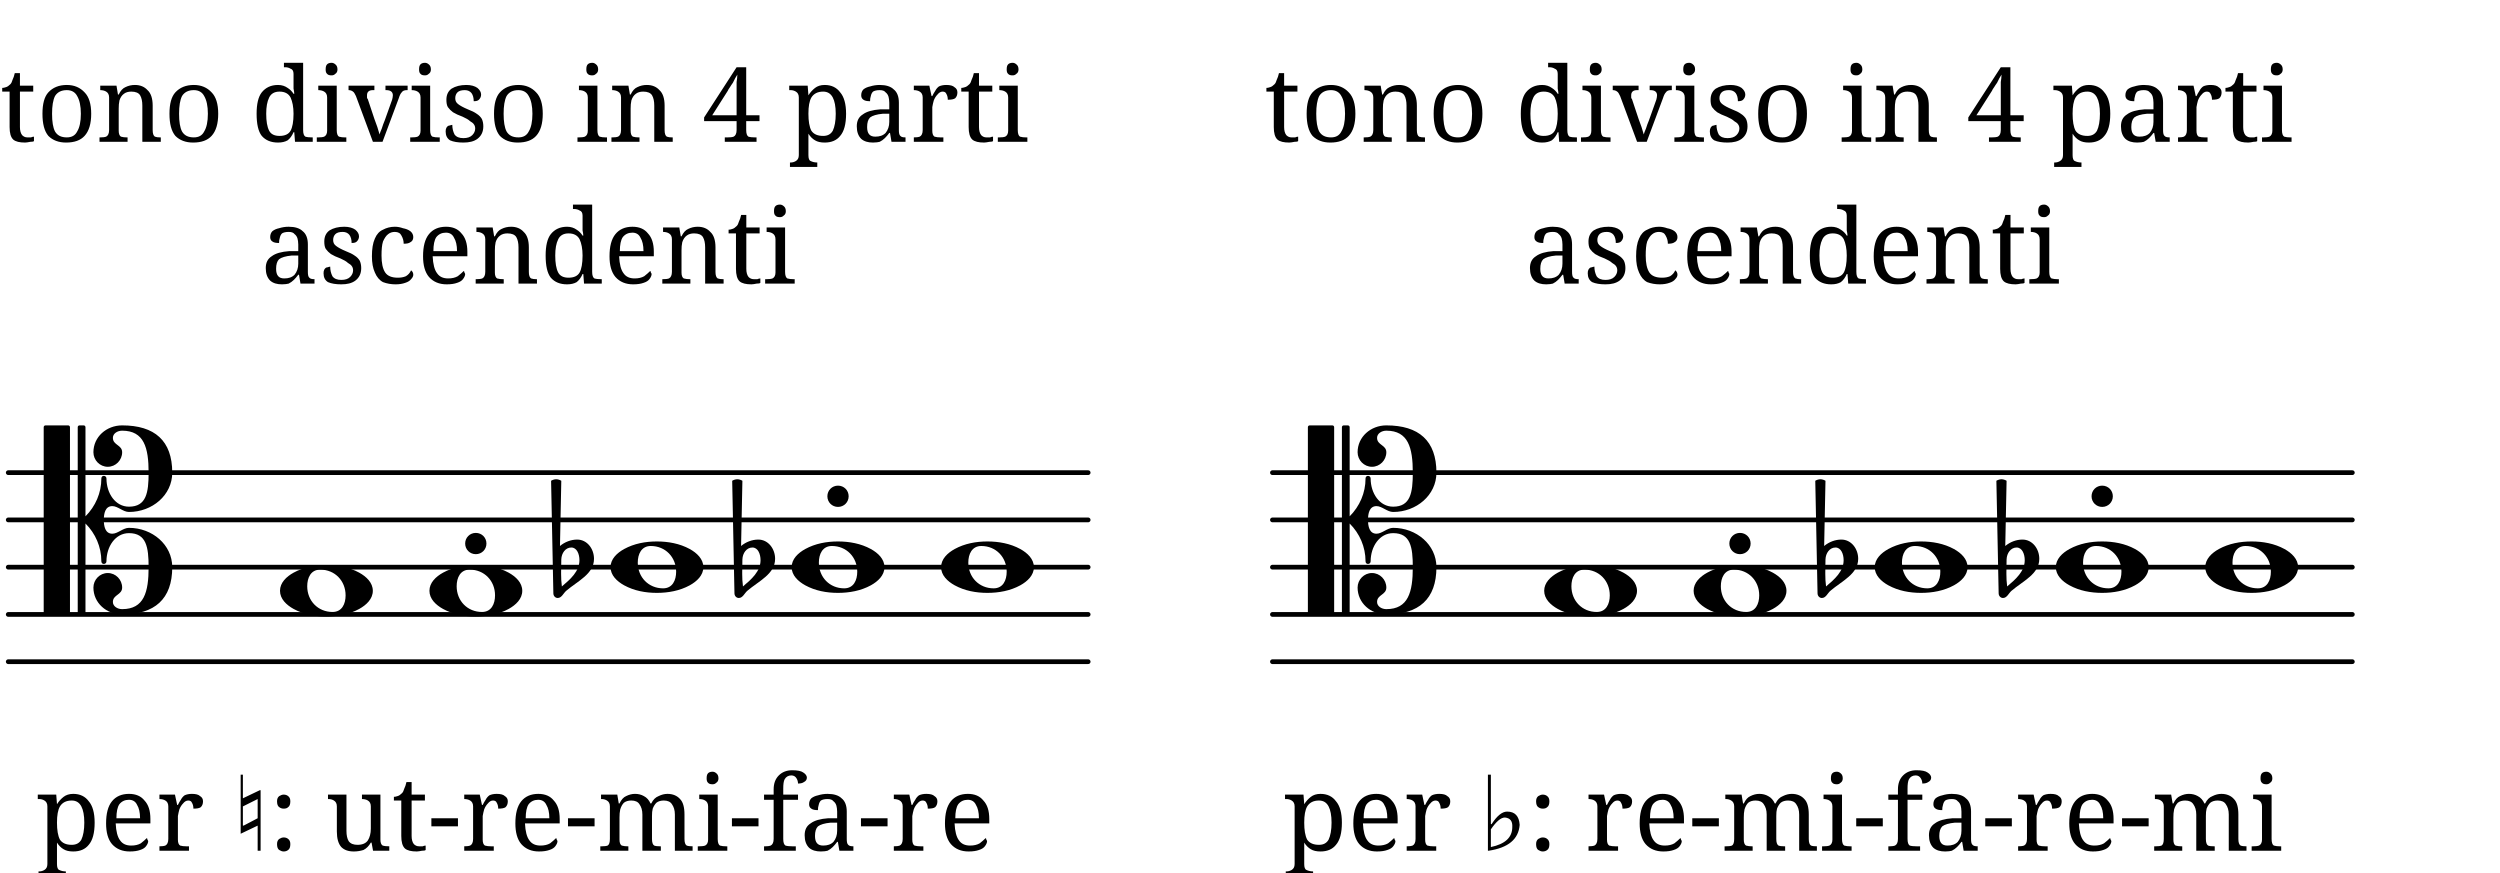
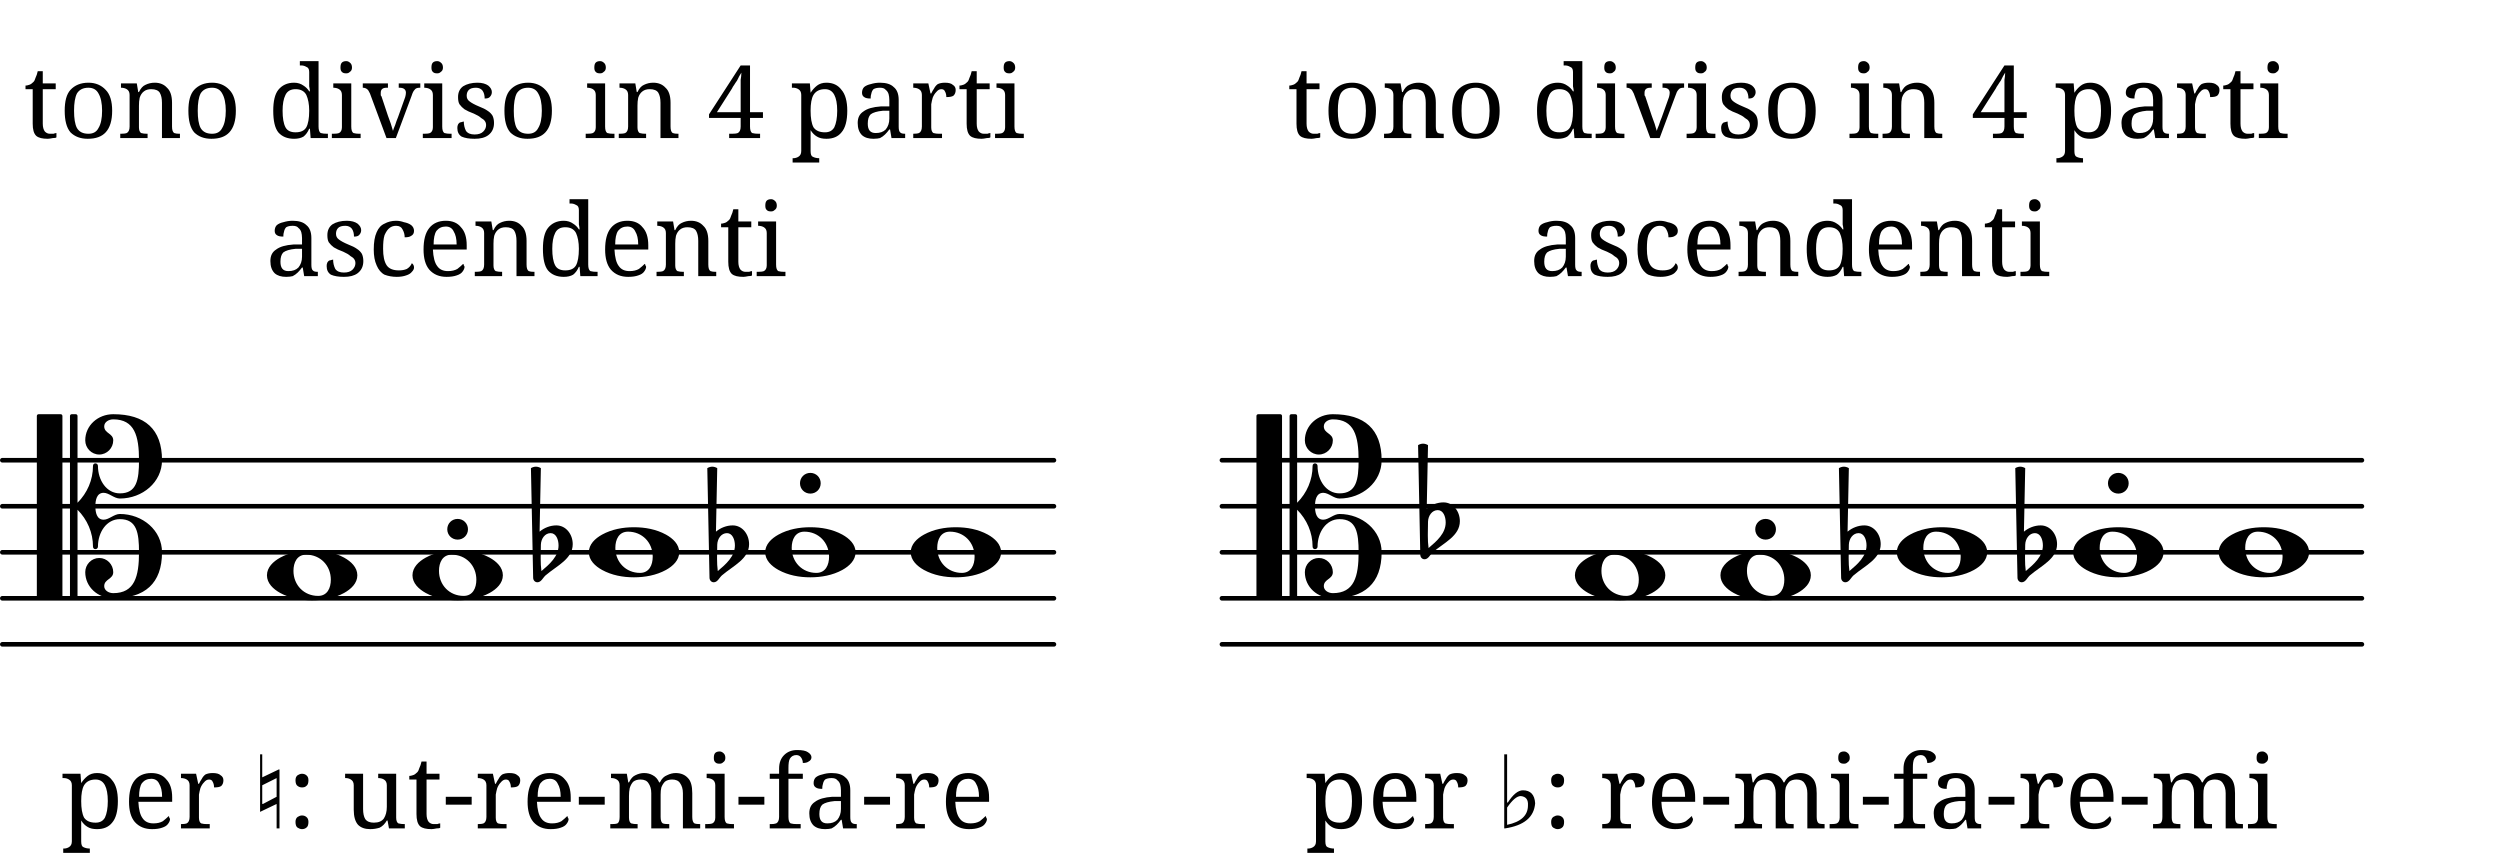
- <svg xmlns="http://www.w3.org/2000/svg" xmlns:xlink="http://www.w3.org/1999/xlink" version="1.2" width="92.96mm" height="32.44mm" viewBox="0 -0 52.898 18.458">
+ <svg xmlns="http://www.w3.org/2000/svg" xmlns:xlink="http://www.w3.org/1999/xlink" version="1.2" width="95.46mm" height="32.56mm" viewBox="0 -0 54.32 18.528">
  <style type="text/css">

tspan { white-space: pre; }

</style>
-   <g transform="translate(0, 3)">
+   <g transform="translate(0.5071, 3)">
    <text font-family="serif" font-size="2.2" text-anchor="start" fill="currentColor">
      <tspan>tono diviso in 4 parti</tspan>
    </text>
  </g>
-   <g transform="translate(5.5141, 6)">
+   <g transform="translate(5.7652, 6)">
    <text font-family="serif" font-size="2.2" text-anchor="start" fill="currentColor">
      <tspan>ascendenti</tspan>
    </text>
  </g>
-   <g transform="translate(0.1246, 14)">
+   <g transform="translate(0, 14)">
    <line stroke-linejoin="round" stroke-linecap="round" stroke-width="0.1" stroke="currentColor" x1="0.05" y1="0" x2="22.9" y2="0" />
  </g>
-   <g transform="translate(0.1246, 13)">
+   <g transform="translate(0, 13)">
    <line stroke-linejoin="round" stroke-linecap="round" stroke-width="0.1" stroke="currentColor" x1="0.05" y1="0" x2="22.9" y2="0" />
  </g>
-   <g transform="translate(0.1246, 12)">
+   <g transform="translate(0, 12)">
    <line stroke-linejoin="round" stroke-linecap="round" stroke-width="0.1" stroke="currentColor" x1="0.05" y1="0" x2="22.9" y2="0" />
  </g>
-   <g transform="translate(0.1246, 11)">
+   <g transform="translate(0, 11)">
    <line stroke-linejoin="round" stroke-linecap="round" stroke-width="0.1" stroke="currentColor" x1="0.05" y1="0" x2="22.9" y2="0" />
  </g>
-   <g transform="translate(0.1246, 10)">
+   <g transform="translate(0, 10)">
    <line stroke-linejoin="round" stroke-linecap="round" stroke-width="0.1" stroke="currentColor" x1="0.05" y1="0" x2="22.9" y2="0" />
  </g>
  <a style="color:inherit;" xlink:href="textedit:///home/johannes/common-lisp/setzkasten/lilypond-export/b1-c11-m1-e.ly:45:58:59">
-     <g transform="translate(12.9186, 12)">
+     <g transform="translate(12.794, 12)">
      <path transform="scale(0.004, -0.004)" d="M213 112c-50 0 -69 -43 -69 -88c0 -77 57 -136 134 -136c50 0 69 43 69 88c0 77 -57 136 -134 136zM491 0c0 -43 -34 -75 -72 -96c-53 -29 -114 -40 -174 -40s-120 11 -173 40c-38 21 -72 53 -72 96s34 75 72 96c53 29 113 40 173 40s121 -11 174 -40 c38 -21 72 -53 72 -96z" fill="currentColor" />
    </g>
  </a>
-   <g transform="translate(11.7686, 12)">
+   <g transform="translate(11.644, 12)">
    <path transform="scale(0.004, -0.004)" d="M27 41l-1 -66v-11c0 -22 1 -44 4 -66c45 38 93 80 93 139c0 33 -14 67 -43 67c-31 0 -52 -30 -53 -63zM-15 -138l-12 595c8 5 18 8 27 8s19 -3 27 -8l-7 -345c25 21 58 34 91 34c52 0 89 -48 89 -102c0 -80 -86 -117 -147 -169c-15 -13 -24 -38 -45 -38 c-13 0 -23 11 -23 25z" fill="currentColor" />
  </g>
  <a style="color:inherit;" xlink:href="textedit:///home/johannes/common-lisp/setzkasten/lilypond-export/b1-c11-m1-e.ly:45:68:69">
-     <g transform="translate(16.7506, 12)">
+     <g transform="translate(16.626, 12)">
      <path transform="scale(0.004, -0.004)" d="M213 112c-50 0 -69 -43 -69 -88c0 -77 57 -136 134 -136c50 0 69 43 69 88c0 77 -57 136 -134 136zM491 0c0 -43 -34 -75 -72 -96c-53 -29 -114 -40 -174 -40s-120 11 -173 40c-38 21 -72 53 -72 96s34 75 72 96c53 29 113 40 173 40s121 -11 174 -40 c38 -21 72 -53 72 -96z" fill="currentColor" />
    </g>
  </a>
  <a style="color:inherit;" xlink:href="textedit:///home/johannes/common-lisp/setzkasten/lilypond-export/b1-c11-m1-e.ly:45:71:72">
-     <g transform="translate(17.7316, 10.5)">
+     <g transform="translate(17.607, 10.5)">
      <path transform="scale(0.0045, -0.0045)" d="M-50 0c0 28 22 50 50 50s50 -22 50 -50s-22 -50 -50 -50s-50 22 -50 50z" fill="currentColor" />
    </g>
  </a>
-   <g transform="translate(15.6006, 12)">
+   <g transform="translate(15.476, 12)">
    <path transform="scale(0.004, -0.004)" d="M27 41l-1 -66v-11c0 -22 1 -44 4 -66c45 38 93 80 93 139c0 33 -14 67 -43 67c-31 0 -52 -30 -53 -63zM-15 -138l-12 595c8 5 18 8 27 8s19 -3 27 -8l-7 -345c25 21 58 34 91 34c52 0 89 -48 89 -102c0 -80 -86 -117 -147 -169c-15 -13 -24 -38 -45 -38 c-13 0 -23 11 -23 25z" fill="currentColor" />
  </g>
  <a style="color:inherit;" xlink:href="textedit:///home/johannes/common-lisp/setzkasten/lilypond-export/b1-c11-m1-e.ly:45:75:76">
-     <g transform="translate(19.9126, 12)">
+     <g transform="translate(19.788, 12)">
      <path transform="scale(0.004, -0.004)" d="M213 112c-50 0 -69 -43 -69 -88c0 -77 57 -136 134 -136c50 0 69 43 69 88c0 77 -57 136 -134 136zM491 0c0 -43 -34 -75 -72 -96c-53 -29 -114 -40 -174 -40s-120 11 -173 40c-38 21 -72 53 -72 96s34 75 72 96c53 29 113 40 173 40s121 -11 174 -40 c38 -21 72 -53 72 -96z" fill="currentColor" />
    </g>
  </a>
  <a style="color:inherit;" xlink:href="textedit:///home/johannes/common-lisp/setzkasten/lilypond-export/b1-c11-m1-e.ly:45:52:53">
-     <g transform="translate(9.0866, 12.5)">
+     <g transform="translate(8.962, 12.5)">
      <path transform="scale(0.004, -0.004)" d="M213 112c-50 0 -69 -43 -69 -88c0 -77 57 -136 134 -136c50 0 69 43 69 88c0 77 -57 136 -134 136zM491 0c0 -43 -34 -75 -72 -96c-53 -29 -114 -40 -174 -40s-120 11 -173 40c-38 21 -72 53 -72 96s34 75 72 96c53 29 113 40 173 40s121 -11 174 -40 c38 -21 72 -53 72 -96z" fill="currentColor" />
    </g>
  </a>
  <a style="color:inherit;" xlink:href="textedit:///home/johannes/common-lisp/setzkasten/lilypond-export/b1-c11-m1-e.ly:45:43:44">
-     <g transform="translate(5.9246, 12.5)">
+     <g transform="translate(5.8, 12.5)">
      <path transform="scale(0.004, -0.004)" d="M213 112c-50 0 -69 -43 -69 -88c0 -77 57 -136 134 -136c50 0 69 43 69 88c0 77 -57 136 -134 136zM491 0c0 -43 -34 -75 -72 -96c-53 -29 -114 -40 -174 -40s-120 11 -173 40c-38 21 -72 53 -72 96s34 75 72 96c53 29 113 40 173 40s121 -11 174 -40 c38 -21 72 -53 72 -96z" fill="currentColor" />
    </g>
  </a>
-   <g transform="translate(0.9246, 11)">
+   <g transform="translate(0.8, 11)">
    <path transform="scale(0.004, -0.004)" d="M318 0c0 -33 7 -73 45 -73c29 0 57 31 88 31c123 0 229 -89 229 -208c0 -169 -93 -250 -265 -250c-83 0 -152 61 -152 142c0 42 34 77 76 77s76 -35 76 -77c0 -39 -49 -37 -49 -76c0 -23 24 -38 49 -38c116 0 140 90 140 222c0 106 -12 180 -104 180 c-72 0 -119 -71 -119 -149c0 -9 -7 -14 -14 -14s-13 5 -13 14c0 76 -31 147 -84 200v-471c0 -6 -4 -10 -10 -10h-21c-6 0 -10 4 -10 10v980c0 6 4 10 10 10h21c6 0 10 -4 10 -10v-471c53 53 84 124 84 200c0 9 6 14 13 14s14 -5 14 -14c0 -78 47 -149 119 -149 c92 0 104 74 104 180c0 132 -24 222 -140 222c-25 0 -49 -15 -49 -38c0 -39 49 -37 49 -76c0 -42 -34 -77 -76 -77s-76 35 -76 77c0 81 69 142 152 142c172 0 265 -81 265 -250c0 -119 -106 -208 -229 -208c-31 0 -59 31 -88 31c-38 0 -45 -40 -45 -73zM129 -500h-119 c-6 0 -10 4 -10 10v980c0 6 4 10 10 10h119c6 0 10 -4 10 -10v-980c0 -6 -4 -10 -10 -10z" fill="currentColor" />
  </g>
  <a style="color:inherit;" xlink:href="textedit:///home/johannes/common-lisp/setzkasten/lilypond-export/b1-c11-m1-e.ly:43:16:17">
</a>
  <a style="color:inherit;" xlink:href="textedit:///home/johannes/common-lisp/setzkasten/lilypond-export/b1-c11-m1-e.ly:45:54:55">
-     <g transform="translate(10.0676, 11.5)">
+     <g transform="translate(9.943, 11.5)">
      <path transform="scale(0.0045, -0.0045)" d="M-50 0c0 28 22 50 50 50s50 -22 50 -50s-22 -50 -50 -50s-50 22 -50 50z" fill="currentColor" />
    </g>
  </a>
-   <g transform="translate(0.7682, 18)">
+   <g transform="translate(1.3265, 18)">
    <text font-family="serif" font-size="2.2" text-anchor="start" fill="currentColor">
      <tspan>per ♮: ut-re-mi-fa-re</tspan>
    </text>
  </g>
-   <g transform="translate(26.7492, 3)">
+   <g transform="translate(27.9671, 3)">
    <text font-family="serif" font-size="2.2" text-anchor="start" fill="currentColor">
      <tspan>tono diviso in 4 parti</tspan>
    </text>
  </g>
-   <g transform="translate(32.2633, 6)">
+   <g transform="translate(33.2252, 6)">
    <text font-family="serif" font-size="2.2" text-anchor="start" fill="currentColor">
      <tspan>ascendenti</tspan>
    </text>
  </g>
-   <g transform="translate(26.8737, 14)">
-     <line stroke-linejoin="round" stroke-linecap="round" stroke-width="0.1" stroke="currentColor" x1="0.05" y1="0" x2="22.9" y2="0" />
+   <g transform="translate(26.5, 14)">
+     <line stroke-linejoin="round" stroke-linecap="round" stroke-width="0.1" stroke="currentColor" x1="0.05" y1="0" x2="24.82" y2="0" />
  </g>
-   <g transform="translate(26.8737, 13)">
-     <line stroke-linejoin="round" stroke-linecap="round" stroke-width="0.1" stroke="currentColor" x1="0.05" y1="0" x2="22.9" y2="0" />
+   <g transform="translate(26.5, 13)">
+     <line stroke-linejoin="round" stroke-linecap="round" stroke-width="0.1" stroke="currentColor" x1="0.05" y1="0" x2="24.82" y2="0" />
  </g>
-   <g transform="translate(26.8737, 12)">
-     <line stroke-linejoin="round" stroke-linecap="round" stroke-width="0.1" stroke="currentColor" x1="0.05" y1="0" x2="22.9" y2="0" />
+   <g transform="translate(26.5, 12)">
+     <line stroke-linejoin="round" stroke-linecap="round" stroke-width="0.1" stroke="currentColor" x1="0.05" y1="0" x2="24.82" y2="0" />
  </g>
-   <g transform="translate(26.8737, 11)">
-     <line stroke-linejoin="round" stroke-linecap="round" stroke-width="0.1" stroke="currentColor" x1="0.05" y1="0" x2="22.9" y2="0" />
+   <g transform="translate(26.5, 11)">
+     <line stroke-linejoin="round" stroke-linecap="round" stroke-width="0.1" stroke="currentColor" x1="0.05" y1="0" x2="24.82" y2="0" />
  </g>
-   <g transform="translate(26.8737, 10)">
-     <line stroke-linejoin="round" stroke-linecap="round" stroke-width="0.1" stroke="currentColor" x1="0.05" y1="0" x2="22.9" y2="0" />
+   <g transform="translate(26.5, 10)">
+     <line stroke-linejoin="round" stroke-linecap="round" stroke-width="0.1" stroke="currentColor" x1="0.05" y1="0" x2="24.82" y2="0" />
  </g>
-   <a style="color:inherit;" xlink:href="textedit:///home/johannes/common-lisp/setzkasten/lilypond-export/b1-c11-m1-e.ly:84:58:59">
-     <g transform="translate(39.6677, 12)">
+   <a style="color:inherit;" xlink:href="textedit:///home/johannes/common-lisp/setzkasten/lilypond-export/b1-c11-m1-e.ly:84:55:56">
+     <g transform="translate(41.2141, 12)">
      <path transform="scale(0.004, -0.004)" d="M213 112c-50 0 -69 -43 -69 -88c0 -77 57 -136 134 -136c50 0 69 43 69 88c0 77 -57 136 -134 136zM491 0c0 -43 -34 -75 -72 -96c-53 -29 -114 -40 -174 -40s-120 11 -173 40c-38 21 -72 53 -72 96s34 75 72 96c53 29 113 40 173 40s121 -11 174 -40 c38 -21 72 -53 72 -96z" fill="currentColor" />
    </g>
  </a>
-   <g transform="translate(38.5177, 12)">
+   <g transform="translate(40.0641, 12)">
    <path transform="scale(0.004, -0.004)" d="M27 41l-1 -66v-11c0 -22 1 -44 4 -66c45 38 93 80 93 139c0 33 -14 67 -43 67c-31 0 -52 -30 -53 -63zM-15 -138l-12 595c8 5 18 8 27 8s19 -3 27 -8l-7 -345c25 21 58 34 91 34c52 0 89 -48 89 -102c0 -80 -86 -117 -147 -169c-15 -13 -24 -38 -45 -38 c-13 0 -23 11 -23 25z" fill="currentColor" />
  </g>
-   <a style="color:inherit;" xlink:href="textedit:///home/johannes/common-lisp/setzkasten/lilypond-export/b1-c11-m1-e.ly:84:68:69">
-     <g transform="translate(43.4998, 12)">
+   <a style="color:inherit;" xlink:href="textedit:///home/johannes/common-lisp/setzkasten/lilypond-export/b1-c11-m1-e.ly:84:65:66">
+     <g transform="translate(45.0461, 12)">
      <path transform="scale(0.004, -0.004)" d="M213 112c-50 0 -69 -43 -69 -88c0 -77 57 -136 134 -136c50 0 69 43 69 88c0 77 -57 136 -134 136zM491 0c0 -43 -34 -75 -72 -96c-53 -29 -114 -40 -174 -40s-120 11 -173 40c-38 21 -72 53 -72 96s34 75 72 96c53 29 113 40 173 40s121 -11 174 -40 c38 -21 72 -53 72 -96z" fill="currentColor" />
    </g>
  </a>
-   <a style="color:inherit;" xlink:href="textedit:///home/johannes/common-lisp/setzkasten/lilypond-export/b1-c11-m1-e.ly:84:71:72">
-     <g transform="translate(44.4808, 10.5)">
+   <a style="color:inherit;" xlink:href="textedit:///home/johannes/common-lisp/setzkasten/lilypond-export/b1-c11-m1-e.ly:84:68:69">
+     <g transform="translate(46.0271, 10.5)">
      <path transform="scale(0.0045, -0.0045)" d="M-50 0c0 28 22 50 50 50s50 -22 50 -50s-22 -50 -50 -50s-50 22 -50 50z" fill="currentColor" />
    </g>
  </a>
-   <g transform="translate(42.3498, 12)">
+   <g transform="translate(43.8961, 12)">
    <path transform="scale(0.004, -0.004)" d="M27 41l-1 -66v-11c0 -22 1 -44 4 -66c45 38 93 80 93 139c0 33 -14 67 -43 67c-31 0 -52 -30 -53 -63zM-15 -138l-12 595c8 5 18 8 27 8s19 -3 27 -8l-7 -345c25 21 58 34 91 34c52 0 89 -48 89 -102c0 -80 -86 -117 -147 -169c-15 -13 -24 -38 -45 -38 c-13 0 -23 11 -23 25z" fill="currentColor" />
  </g>
-   <a style="color:inherit;" xlink:href="textedit:///home/johannes/common-lisp/setzkasten/lilypond-export/b1-c11-m1-e.ly:84:75:76">
-     <g transform="translate(46.6618, 12)">
+   <a style="color:inherit;" xlink:href="textedit:///home/johannes/common-lisp/setzkasten/lilypond-export/b1-c11-m1-e.ly:84:72:73">
+     <g transform="translate(48.2081, 12)">
      <path transform="scale(0.004, -0.004)" d="M213 112c-50 0 -69 -43 -69 -88c0 -77 57 -136 134 -136c50 0 69 43 69 88c0 77 -57 136 -134 136zM491 0c0 -43 -34 -75 -72 -96c-53 -29 -114 -40 -174 -40s-120 11 -173 40c-38 21 -72 53 -72 96s34 75 72 96c53 29 113 40 173 40s121 -11 174 -40 c38 -21 72 -53 72 -96z" fill="currentColor" />
    </g>
  </a>
-   <a style="color:inherit;" xlink:href="textedit:///home/johannes/common-lisp/setzkasten/lilypond-export/b1-c11-m1-e.ly:84:52:53">
-     <g transform="translate(35.8357, 12.5)">
+   <a style="color:inherit;" xlink:href="textedit:///home/johannes/common-lisp/setzkasten/lilypond-export/b1-c11-m1-e.ly:84:49:50">
+     <g transform="translate(37.382, 12.5)">
      <path transform="scale(0.004, -0.004)" d="M213 112c-50 0 -69 -43 -69 -88c0 -77 57 -136 134 -136c50 0 69 43 69 88c0 77 -57 136 -134 136zM491 0c0 -43 -34 -75 -72 -96c-53 -29 -114 -40 -174 -40s-120 11 -173 40c-38 21 -72 53 -72 96s34 75 72 96c53 29 113 40 173 40s121 -11 174 -40 c38 -21 72 -53 72 -96z" fill="currentColor" />
    </g>
  </a>
-   <a style="color:inherit;" xlink:href="textedit:///home/johannes/common-lisp/setzkasten/lilypond-export/b1-c11-m1-e.ly:84:43:44">
-     <g transform="translate(32.6737, 12.5)">
+   <a style="color:inherit;" xlink:href="textedit:///home/johannes/common-lisp/setzkasten/lilypond-export/b1-c11-m1-e.ly:84:40:41">
+     <g transform="translate(34.22, 12.5)">
      <path transform="scale(0.004, -0.004)" d="M213 112c-50 0 -69 -43 -69 -88c0 -77 57 -136 134 -136c50 0 69 43 69 88c0 77 -57 136 -134 136zM491 0c0 -43 -34 -75 -72 -96c-53 -29 -114 -40 -174 -40s-120 11 -173 40c-38 21 -72 53 -72 96s34 75 72 96c53 29 113 40 173 40s121 -11 174 -40 c38 -21 72 -53 72 -96z" fill="currentColor" />
    </g>
  </a>
-   <g transform="translate(27.6737, 11)">
+   <g transform="translate(27.3, 11)">
    <path transform="scale(0.004, -0.004)" d="M318 0c0 -33 7 -73 45 -73c29 0 57 31 88 31c123 0 229 -89 229 -208c0 -169 -93 -250 -265 -250c-83 0 -152 61 -152 142c0 42 34 77 76 77s76 -35 76 -77c0 -39 -49 -37 -49 -76c0 -23 24 -38 49 -38c116 0 140 90 140 222c0 106 -12 180 -104 180 c-72 0 -119 -71 -119 -149c0 -9 -7 -14 -14 -14s-13 5 -13 14c0 76 -31 147 -84 200v-471c0 -6 -4 -10 -10 -10h-21c-6 0 -10 4 -10 10v980c0 6 4 10 10 10h21c6 0 10 -4 10 -10v-471c53 53 84 124 84 200c0 9 6 14 13 14s14 -5 14 -14c0 -78 47 -149 119 -149 c92 0 104 74 104 180c0 132 -24 222 -140 222c-25 0 -49 -15 -49 -38c0 -39 49 -37 49 -76c0 -42 -34 -77 -76 -77s-76 35 -76 77c0 81 69 142 152 142c172 0 265 -81 265 -250c0 -119 -106 -208 -229 -208c-31 0 -59 31 -88 31c-38 0 -45 -40 -45 -73zM129 -500h-119 c-6 0 -10 4 -10 10v980c0 6 4 10 10 10h119c6 0 10 -4 10 -10v-980c0 -6 -4 -10 -10 -10z" fill="currentColor" />
  </g>
  <a style="color:inherit;" xlink:href="textedit:///home/johannes/common-lisp/setzkasten/lilypond-export/b1-c11-m1-e.ly:82:16:17">
- </a>
-   <a style="color:inherit;" xlink:href="textedit:///home/johannes/common-lisp/setzkasten/lilypond-export/b1-c11-m1-e.ly:84:54:55">
-     <g transform="translate(36.8167, 11.5)">
+     <g transform="translate(30.92, 11.5)">
+       <path transform="scale(0.004, -0.004)" d="M27 41l-1 -66v-11c0 -22 1 -44 4 -66c45 38 93 80 93 139c0 33 -14 67 -43 67c-31 0 -52 -30 -53 -63zM-15 -138l-12 595c8 5 18 8 27 8s19 -3 27 -8l-7 -345c25 21 58 34 91 34c52 0 89 -48 89 -102c0 -80 -86 -117 -147 -169c-15 -13 -24 -38 -45 -38 c-13 0 -23 11 -23 25z" fill="currentColor" />
+     </g>
+   </a>
+   <a style="color:inherit;" xlink:href="textedit:///home/johannes/common-lisp/setzkasten/lilypond-export/b1-c11-m1-e.ly:84:51:52">
+     <g transform="translate(38.363, 11.5)">
      <path transform="scale(0.0045, -0.0045)" d="M-50 0c0 28 22 50 50 50s50 -22 50 -50s-22 -50 -50 -50s-50 22 -50 50z" fill="currentColor" />
    </g>
  </a>
-   <g transform="translate(27.1589, 18)">
+   <g transform="translate(28.3598, 18)">
    <text font-family="serif" font-size="2.2" text-anchor="start" fill="currentColor">
      <tspan>per ♭: re-mi-fa-re-mi</tspan>
    </text>
  </g>
</svg>
